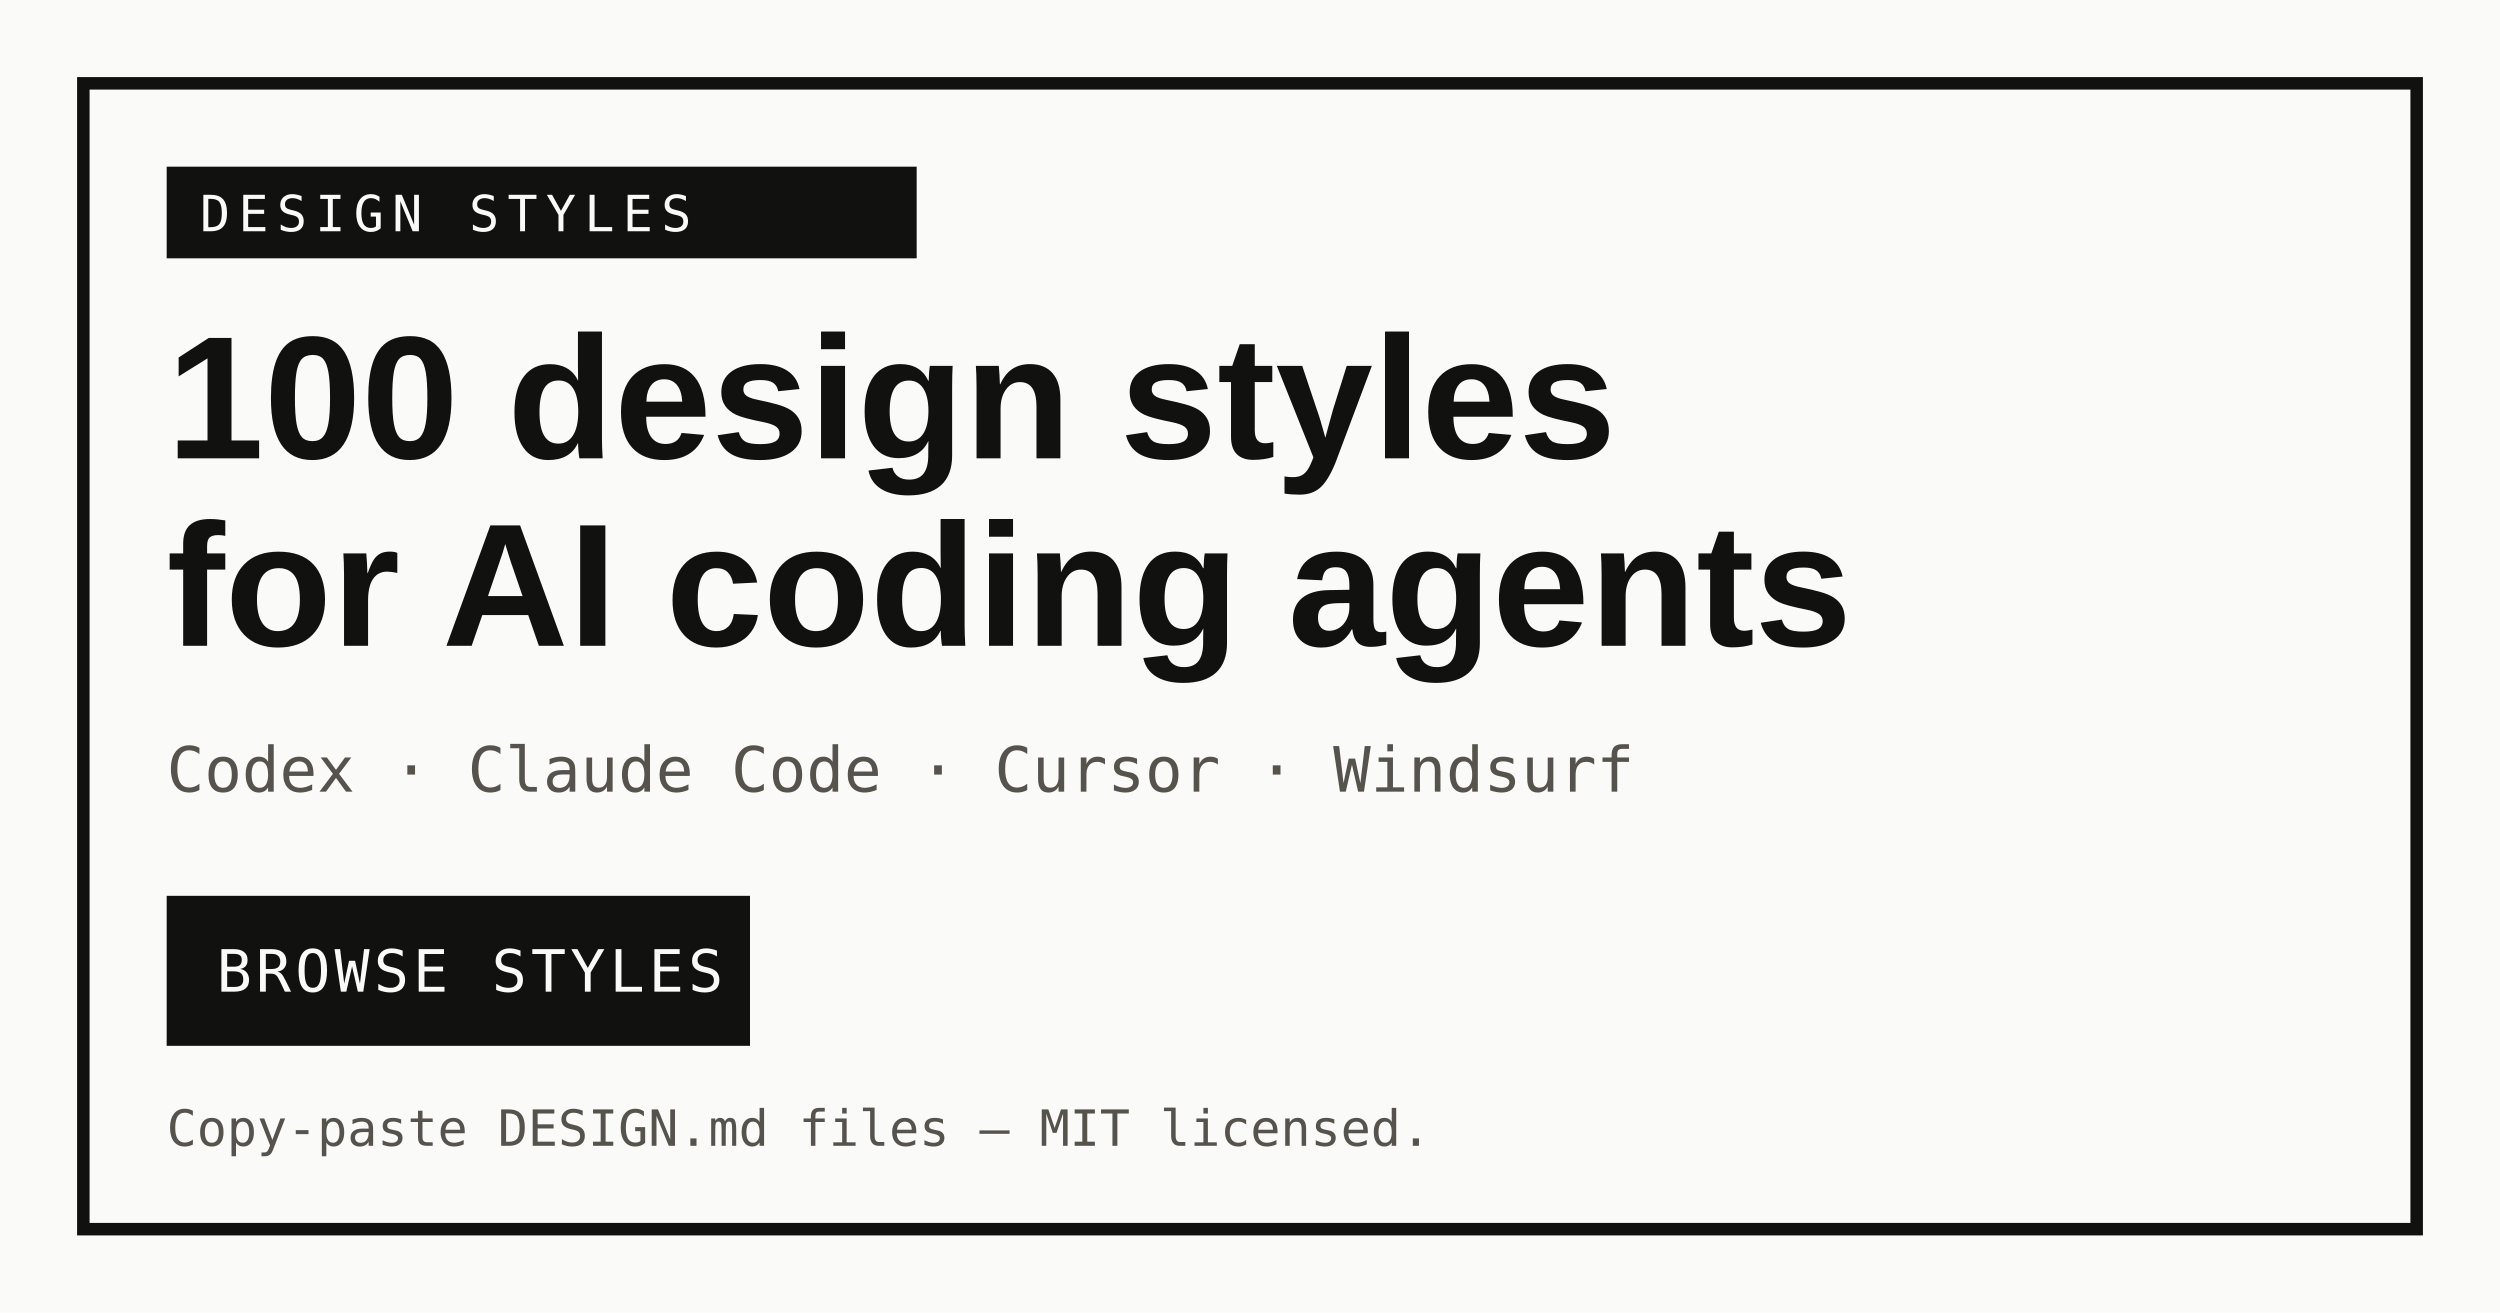
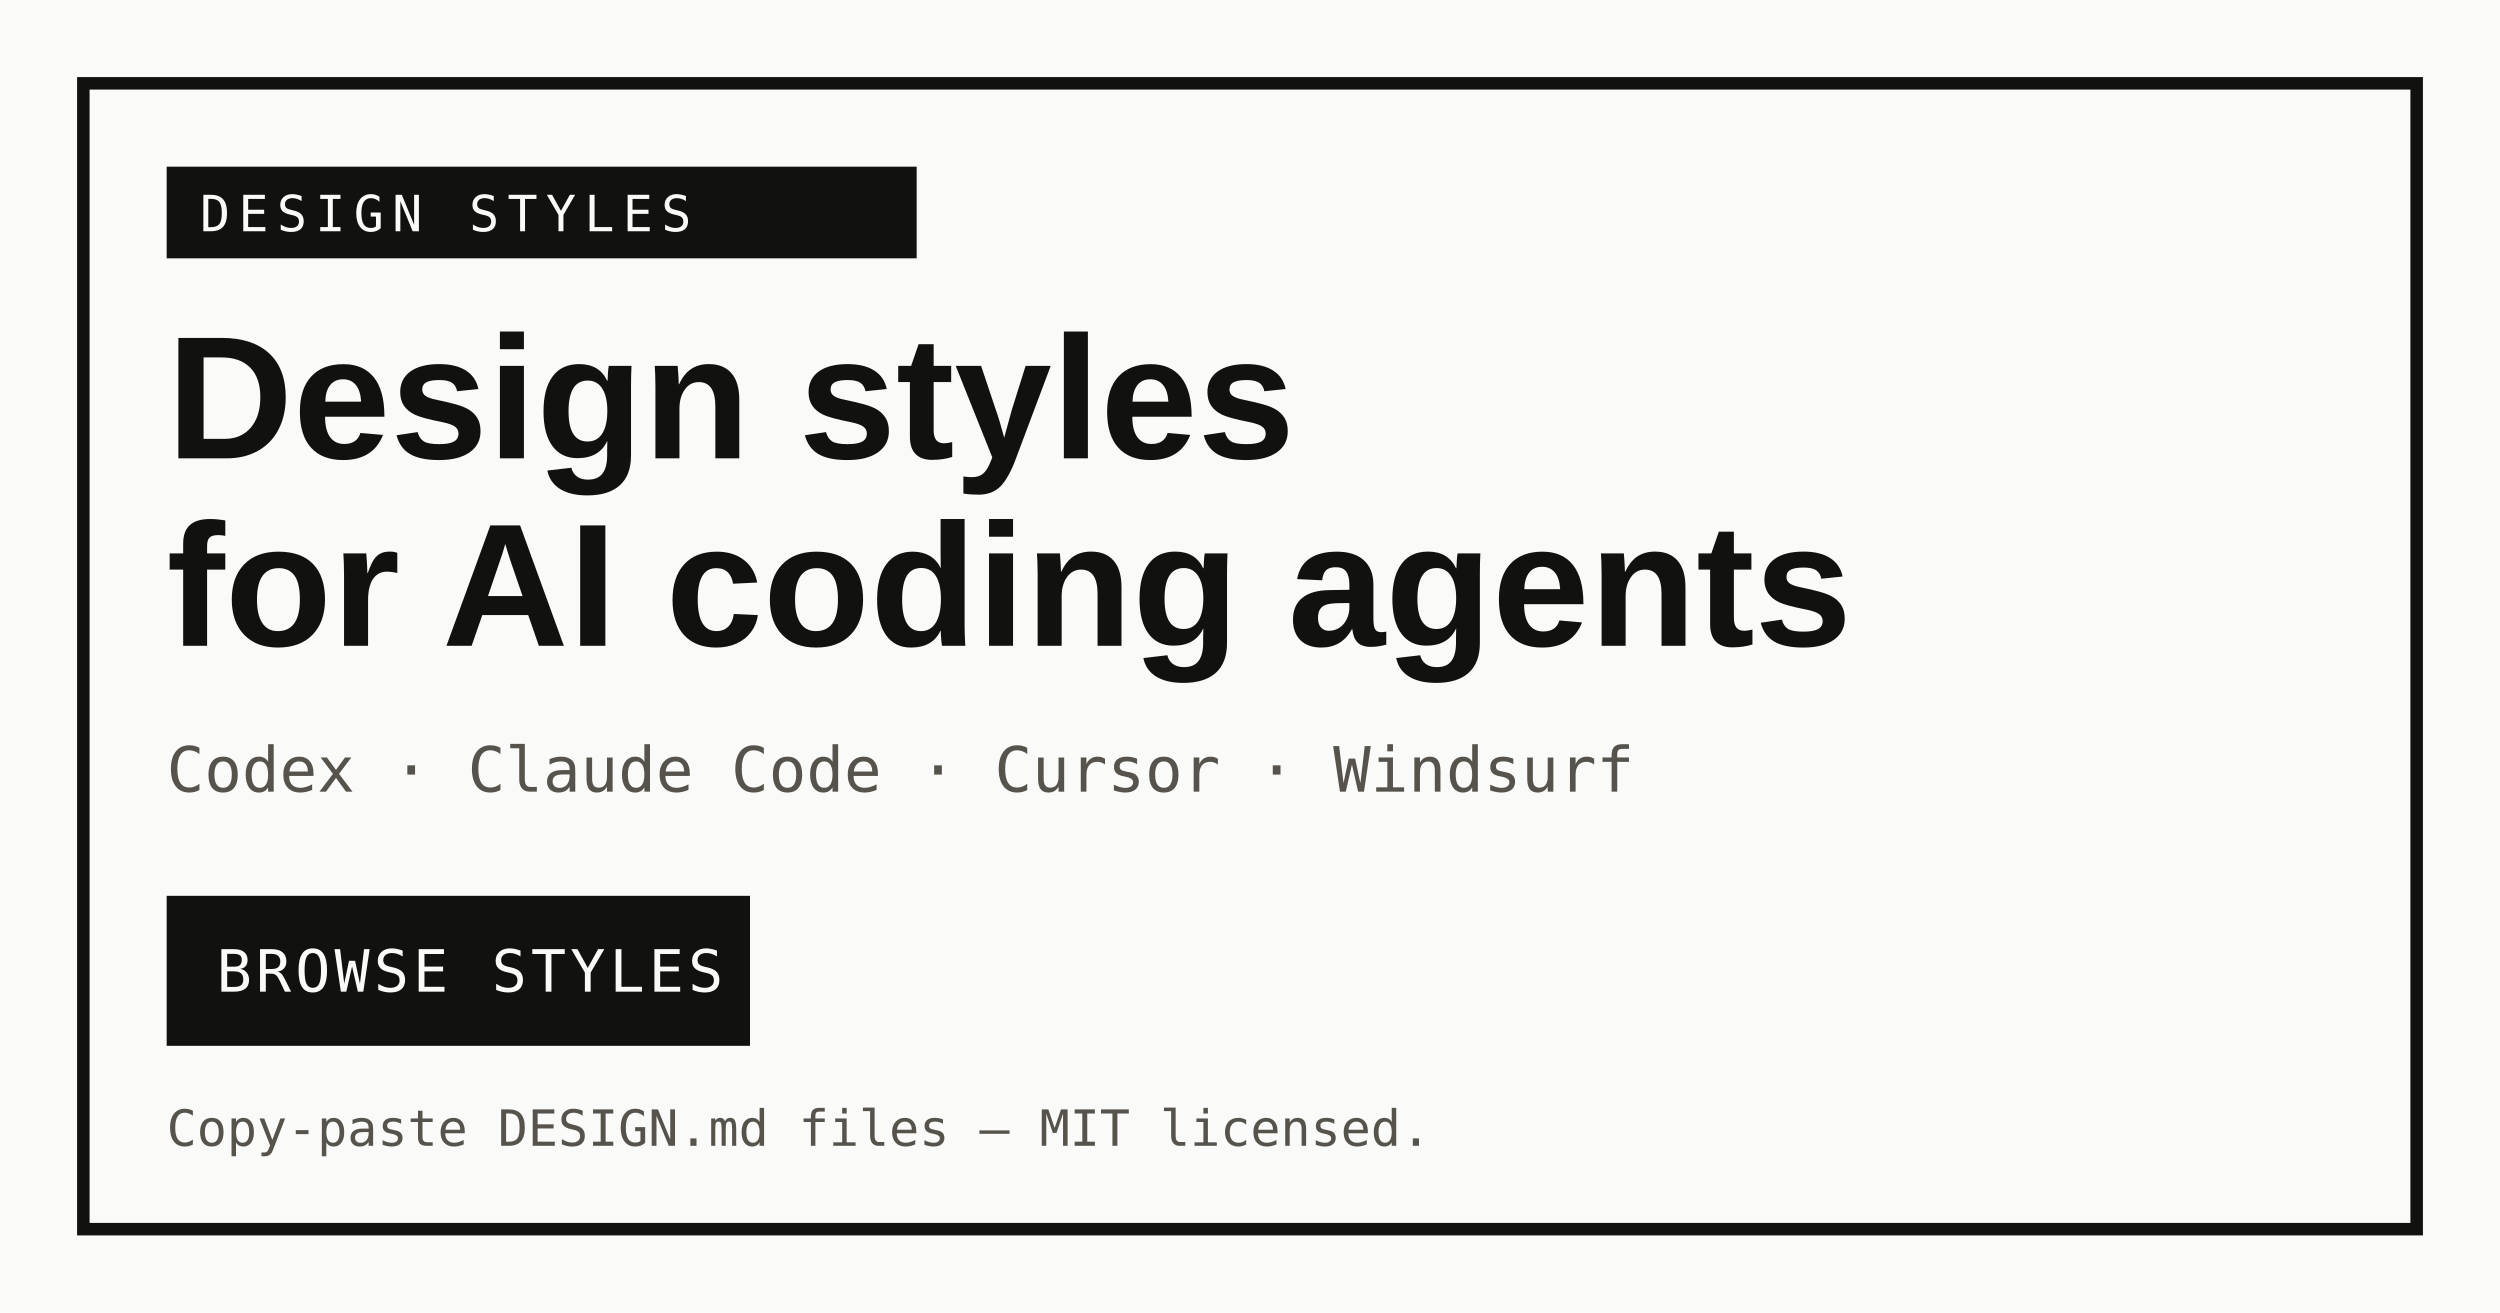
<svg xmlns="http://www.w3.org/2000/svg" width="1200" height="630" viewBox="0 0 1200 630">
  <rect width="1200" height="630" fill="#fafaf8" />
  <rect x="40" y="40" width="1120" height="550" fill="#fafaf8" stroke="#111110" stroke-width="6" />
  <rect x="80" y="80" width="360" height="44" fill="#111110" />
  <text x="96" y="111" font-family="monospace" font-size="24" letter-spacing="4" fill="#fafaf8">DESIGN STYLES</text>
-   <text x="80" y="220" font-family="Arial, Helvetica, sans-serif" font-size="84" font-weight="900" fill="#111110">100 design styles</text>
+   <text x="80" y="220" font-family="Arial, Helvetica, sans-serif" font-size="84" font-weight="900" fill="#111110">Design styles</text>
  <text x="80" y="310" font-family="Arial, Helvetica, sans-serif" font-size="84" font-weight="900" fill="#111110">for AI coding agents</text>
  <text x="80" y="380" font-family="monospace" font-size="30" fill="#55534c">Codex · Claude Code · Cursor · Windsurf</text>
  <rect x="80" y="430" width="280" height="72" fill="#111110" />
  <text x="104" y="476" font-family="monospace" font-size="28" letter-spacing="2" fill="#fafaf8">BROWSE STYLES</text>
  <text x="80" y="550" font-family="monospace" font-size="24" fill="#55534c">Copy-paste DESIGN.md files — MIT licensed.</text>
</svg>
